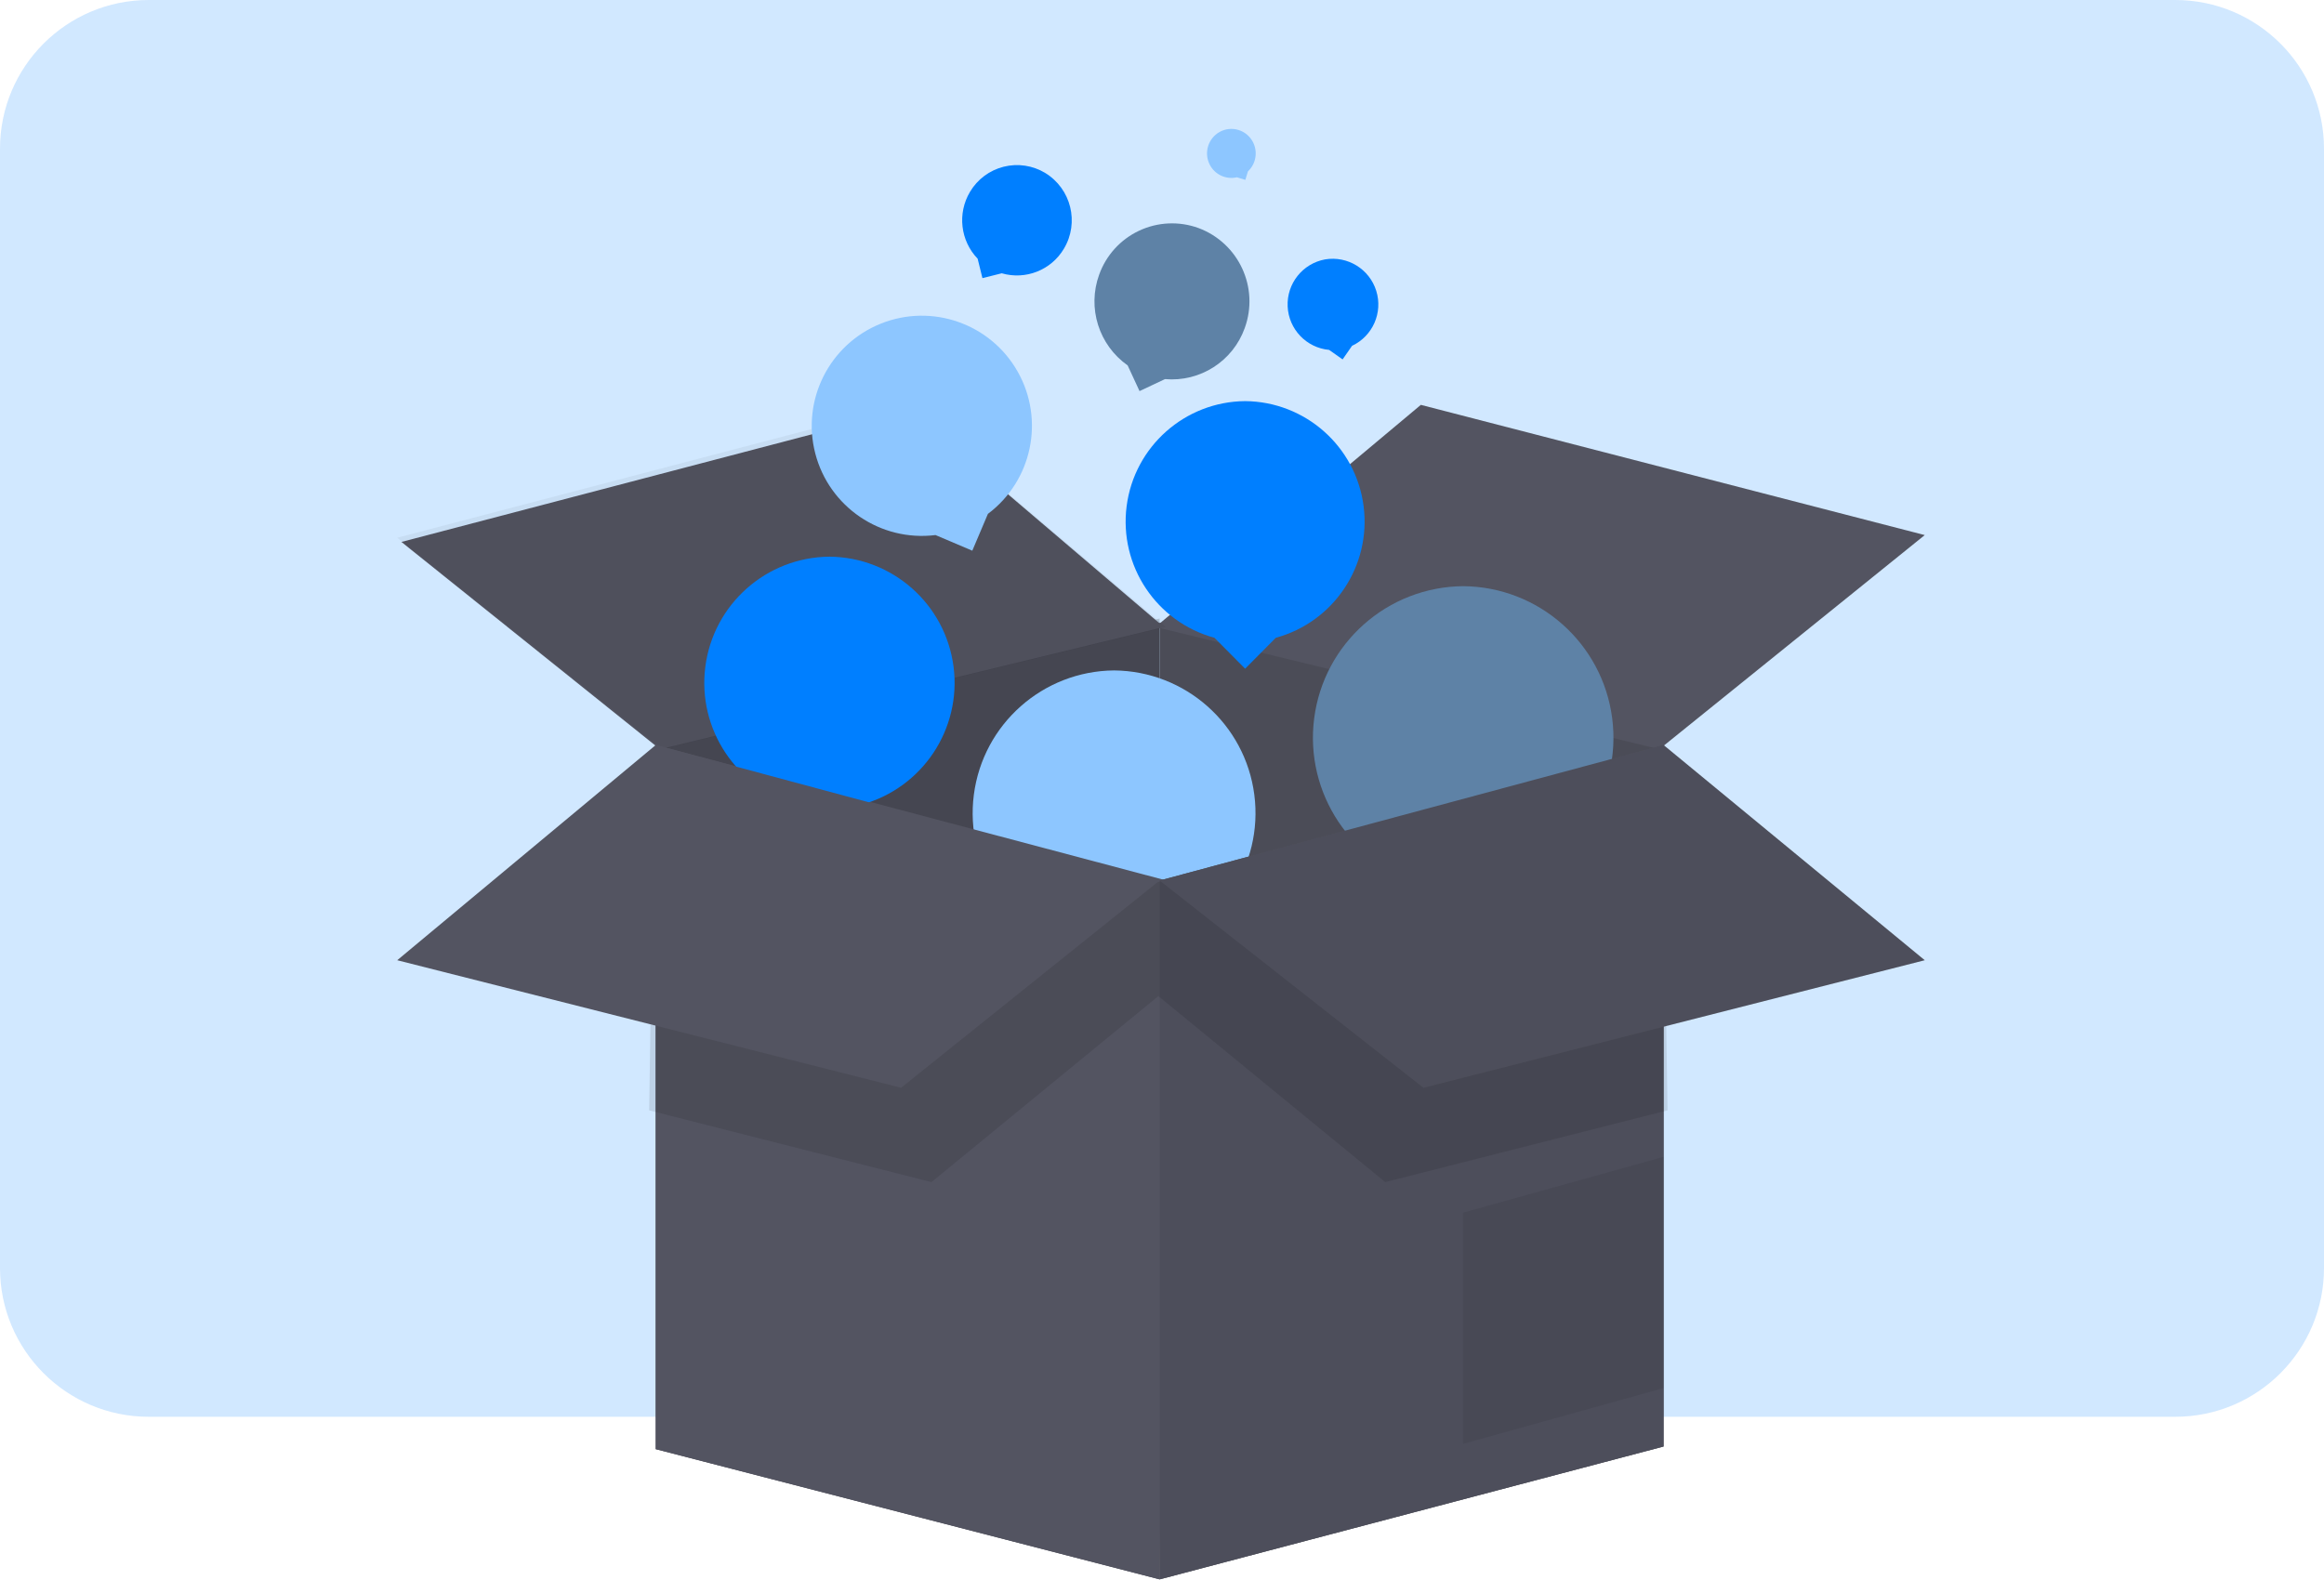
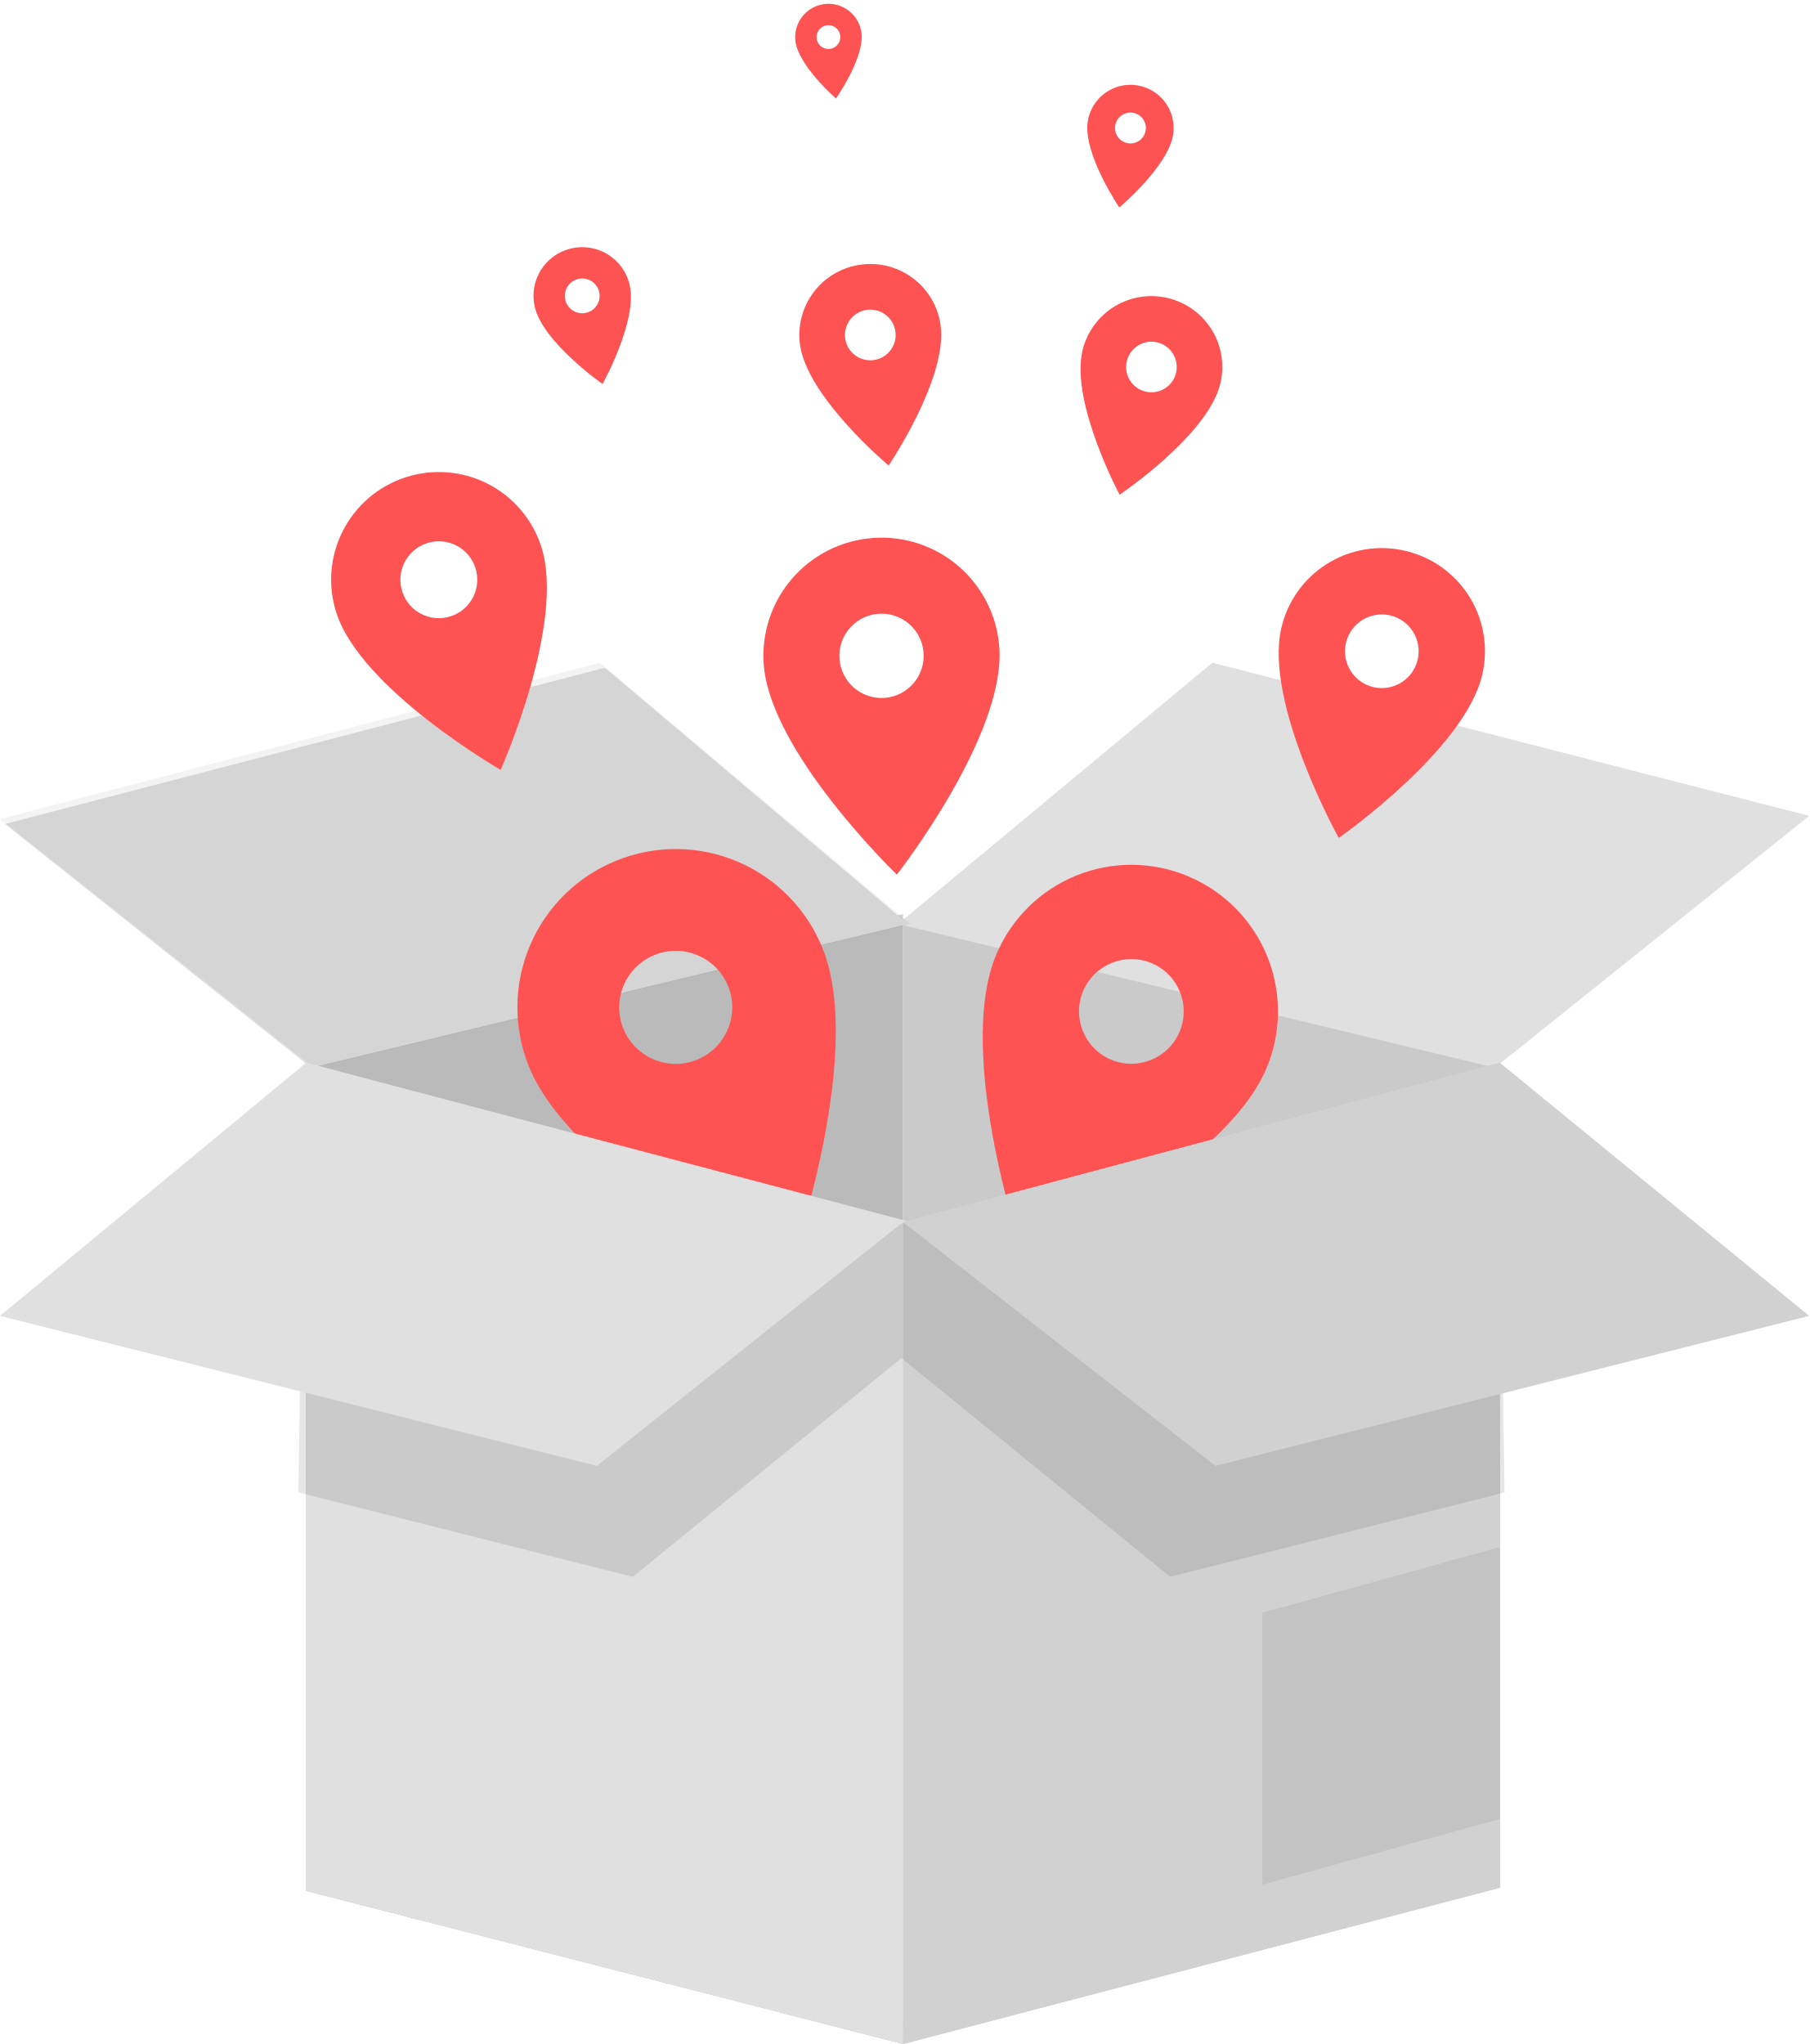
- <svg xmlns="http://www.w3.org/2000/svg" width="656" height="445.901" viewBox="0 0 656 445.901">
+ <svg xmlns="http://www.w3.org/2000/svg" width="330.6" height="373.472" viewBox="0 0 330.6 373.472">
  <defs>
    <style>
-             .cls-1{fill:none}.cls-2,.cls-9{fill:#007fff}.cls-2{opacity:.18}.cls-3{fill:#535461}.cls-4{opacity:.1}.cls-5{opacity:.17}.cls-6{opacity:.05}.cls-7{fill:#e0e0e0}.cls-8{clip-path:url(#clip-path)}.cls-10{clip-path:url(#clip-path-2)}.cls-11{fill:#8dc6ff}.cls-12{opacity:.07}.cls-13{clip-path:url(#clip-path-3)}.cls-14{clip-path:url(#clip-path-4)}.cls-15{fill:#5e82a6}.cls-16{clip-path:url(#clip-path-5)}.cls-17{clip-path:url(#clip-path-6)}.cls-18{clip-path:url(#clip-path-7)}.cls-19{clip-path:url(#clip-path-8)}.cls-20{clip-path:url(#clip-path-9)}
+             .cls-1{fill:#e0e0e0}.cls-2{opacity:.1}.cls-3{opacity:.17}.cls-4{opacity:.05}.cls-5{fill:#ff5252}.cls-6{opacity:.07}
        </style>
-     <clipPath id="clip-path">
-       <path d="M0 0h114.582v123.032H0z" class="cls-1" />
-     </clipPath>
-     <clipPath id="clip-path-2">
-       <path d="M0 0h135.64v145.643H0z" class="cls-1" />
-     </clipPath>
-     <clipPath id="clip-path-3">
-       <path d="M0 0h120.036v128.888H0z" class="cls-1" />
-     </clipPath>
-     <clipPath id="clip-path-4">
-       <path d="M0 0h144.118v154.746H0z" class="cls-1" />
-     </clipPath>
-     <clipPath id="clip-path-5">
-       <path d="M0 0h105.594v112.548H0z" class="cls-1" />
-     </clipPath>
-     <clipPath id="clip-path-6">
-       <path d="M0 0h74.307v79.787H0z" class="cls-1" />
-     </clipPath>
-     <clipPath id="clip-path-7">
-       <path d="M0 0h52.547v56.422H0z" class="cls-1" />
-     </clipPath>
-     <clipPath id="clip-path-8">
-       <path d="M0 0h43.491v46.698H0z" class="cls-1" />
-     </clipPath>
-     <clipPath id="clip-path-9">
-       <path d="M0 0h23.339v25.06H0z" class="cls-1" />
-     </clipPath>
  </defs>
-   <g id="Group_54" data-name="Group 54" transform="translate(-32 -472)">
-     <rect id="Rectangle_422" width="656" height="400" class="cls-2" data-name="Rectangle 422" rx="42" transform="translate(32 472)" />
-     <g id="Group_44" data-name="Group 44" transform="translate(140.268 464.455)">
-       <path id="Path_231" d="M511.119 340.053L368.88 305.54v270.079l142.239-37.509z" class="cls-3" data-name="Path 231" transform="translate(-149.811 -122.173)" />
-       <path id="Path_232" d="M511.119 340.053L368.88 305.54v270.079l142.239-37.509z" class="cls-4" data-name="Path 232" transform="translate(-149.811 -122.173)" />
-       <path id="Path_233" d="M128.83 340.053l142.233-34.513v270.079L128.83 538.856z" class="cls-3" data-name="Path 233" transform="translate(-51.994 -122.173)" />
-       <path id="Path_234" d="M128.83 338.053l142.233-34.513v271.273L128.83 538.05z" class="cls-5" data-name="Path 234" transform="translate(-51.994 -121.367)" />
-       <path id="Path_235" d="M366.88 265.19l74.912-62.71 142.239 36.763-74.912 60.457z" class="cls-3" data-name="Path 235" transform="translate(-148.996 -80.63)" />
-       <path id="Path_236" d="M7.66 241.989l72.98 58.52L222.873 266l-72.233-61.52z" class="cls-3" data-name="Path 236" transform="translate(-2.619 -81.436)" />
-       <path id="Path_237" d="M5.66 239.989L80.418 299.7l142.233-34.51-74.011-62.71z" class="cls-6" data-name="Path 237" transform="translate(-1.804 -80.63)" />
-       <rect id="Rectangle_407" width="53.925" height="1.755" class="cls-7" data-name="Rectangle 407" rx=".8" transform="translate(137.006 257.735)" />
-       <path id="Rectangle_413" d="M0 0h60.982v2.614H0z" class="cls-7" data-name="Rectangle 413" transform="translate(206.691 256.744)" />
-       <g id="pin" class="cls-8" transform="translate(185.904 97.05)">
-         <path id="pin-2" d="M36.723 2a34.009 34.009 0 0 0-8.655 66.821l8.655 8.726 8.655-8.726A34.009 34.009 0 0 0 36.723 2z" class="cls-9" data-name="pin" transform="translate(20.568 21.743)" />
+   <g id="Group_66" class="box" data-name="Group 66" transform="translate(-27.289 -99.977)">
+     <path id="Path_522" d="M456.92 378.938L347.86 352.67v205.555l109.06-28.548z" class="cls-1" data-name="Path 522" transform="translate(-155.556 -84.778)" />
+     <path id="Path_523" d="M456.92 378.938L347.86 352.67v205.555l109.06-28.548z" class="cls-2" data-name="Path 523" transform="translate(-155.556 -84.778)" />
+     <path id="Path_524" d="M135.99 378.938l109.06-26.268v205.555l-109.06-27.976z" class="cls-1" data-name="Path 524" transform="translate(-52.747 -84.778)" />
+     <path id="Path_525" d="M135.99 377.173l109.06-26.263v206.461l-109.06-27.976z" class="cls-3" data-name="Path 525" transform="translate(-52.747 -83.924)" />
+     <path id="Path_526" d="M346.09 309.443l57.441-47.733 109.055 27.982-57.436 46.013z" class="cls-1" data-name="Path 526" transform="translate(-154.697 -40.64)" />
+     <path id="Path_527" d="M29.05 292.028l55.959 44.536L194.064 310.3l-55.382-46.82z" class="cls-1" data-name="Path 527" transform="translate(-.854 -41.498)" />
+     <path id="Path_528" d="M27.29 290.263l57.317 45.442 109.06-26.263-56.751-47.732z" class="cls-4" data-name="Path 528" transform="translate(0 -40.64)" />
+     <g id="GroupMarkers" class="markers" data-name="Group 79" transform="translate(82.695 99.976)">
+       <g id="baseline-location_on-24px_1_" data-name="baseline-location_on-24px (1)" transform="rotate(-8 403.207 -611.145)">
+         <path id="Path_541" d="M12.969 0A12.96 12.96 0 0 0 0 12.969C0 22.7 12.969 37.055 12.969 37.055S25.938 22.7 25.938 12.969A12.96 12.96 0 0 0 12.969 0zm0 17.6a4.632 4.632 0 1 1 4.631-4.631 4.634 4.634 0 0 1-4.631 4.631z" class="cls-5" data-name="Path 541" />
      </g>
-       <path id="Rectangle_416" d="M0 0h19.245v2.614H0z" class="cls-9" data-name="Rectangle 416" transform="translate(228.099 267.416)" />
-       <g id="pin-3" class="cls-10" data-name="pin" transform="translate(138.39 168.721)">
-         <path id="pin-4" d="M42.92 2a40.259 40.259 0 0 0-10.246 79.1L42.92 91.43 53.166 81.1A40.26 40.26 0 0 0 42.92 2z" class="cls-11" data-name="pin" transform="translate(24.9 26.106)" />
+       <g id="baseline-location_on-24px_1_2" data-name="baseline-location_on-24px (1)" transform="rotate(14 -136.36 618.45)">
+         <path id="Path_541-2" d="M12.949 0A12.94 12.94 0 0 0 0 12.949C0 22.662 12.949 37 12.949 37S25.9 22.662 25.9 12.949A12.94 12.94 0 0 0 12.949 0zm0 17.574a4.625 4.625 0 1 1 4.625-4.625 4.627 4.627 0 0 1-4.625 4.625z" class="cls-5" data-name="Path 541" />
      </g>
-       <path id="Path_240" d="M128.83 363.36v198.8l142.233 36.763 1.92-197.305z" class="cls-3" data-name="Path 240" transform="translate(-51.994 -145.48)" />
-       <path id="Path_241" d="M511.119 561.417l-142.239 37.51V401.621l142.239-38.261z" class="cls-3" data-name="Path 241" transform="translate(-149.811 -145.48)" />
-       <path id="Path_242" d="M511.119 561.417l-142.239 37.51V401.621l142.239-38.261z" class="cls-12" data-name="Path 242" transform="translate(-149.811 -145.48)" />
-       <path id="Path_243" d="M513.42 573.928v65.265l56.6-15.752V558.17z" class="cls-12" data-name="Path 243" transform="translate(-208.709 -224.008)" />
-       <path id="Path_248" d="M125.69 468.29l79.681 20.253 64.045-52.515v-32.257L127.177 367.76z" class="cls-4" data-name="Path 248" transform="translate(-50.715 -147.254)" />
-       <g id="pin-5" class="cls-13" data-name="pin" transform="translate(65.84 139.836)">
-         <path id="pin-6" d="M38.328 2a35.628 35.628 0 0 0-9.068 70l9.067 9.141L47.4 72a35.628 35.628 0 0 0-9.072-70z" class="cls-9" data-name="pin" transform="translate(21.69 22.873)" />
+       <g id="baseline-location_on-24px_1_3" data-name="baseline-location_on-24px (1)" transform="matrix(.998 -.07 .07 .998 82.639 99.808)">
+         <path id="Path_541-3" d="M21.571 0A21.556 21.556 0 0 0 0 21.571C0 37.75 21.571 61.632 21.571 61.632S43.143 37.75 43.143 21.571A21.556 21.556 0 0 0 21.571 0zm0 29.275a7.7 7.7 0 1 1 7.7-7.7 7.707 7.707 0 0 1-7.7 7.7z" class="cls-5" data-name="Path 541" />
      </g>
-       <path id="Path_249" d="M511.986 468.29L432.3 488.543l-64.04-52.516v-32.256L510.5 367.76z" class="cls-4" data-name="Path 249" transform="translate(-149.559 -147.254)" />
-       <path id="Path_250" d="M78.64 363.36L5.66 424.124l142.233 36.011 72.98-58.514z" class="cls-3" data-name="Path 250" transform="translate(-1.804 -145.48)" />
-       <g id="pin-7" class="cls-14" data-name="pin" transform="translate(232.691 143.174)">
-         <path id="pin-8" d="M45.415 2a42.776 42.776 0 0 0-10.886 84.045L45.415 97.02 56.3 86.045A42.776 42.776 0 0 0 45.415 2z" class="cls-15" data-name="pin" transform="translate(26.644 27.863)" />
+       <g id="baseline-location_on-24px_1_4" data-name="baseline-location_on-24px (1)" transform="rotate(-13 228.132 -153.202)">
+         <path id="Path_541-4" d="M8.9 0A8.893 8.893 0 0 0 0 8.9c0 6.674 8.9 16.527 8.9 16.527s8.9-9.853 8.9-16.527A8.893 8.893 0 0 0 8.9 0zm0 12.078A3.178 3.178 0 1 1 12.078 8.9 3.179 3.179 0 0 1 8.9 12.078z" class="cls-5" data-name="Path 541" />
      </g>
-       <path id="Path_251" d="M511.119 363.36l73.726 60.764-141.492 36.011-74.473-58.514z" class="cls-3" data-name="Path 251" transform="translate(-149.811 -145.48)" />
-       <path id="Path_252" d="M511.119 363.36l73.726 60.764-141.492 36.011-74.473-58.514z" class="cls-12" data-name="Path 252" transform="translate(-149.811 -145.48)" />
-       <g id="pin-9" class="cls-16" data-name="pin" transform="rotate(-22 295.184 -164.743)">
-         <path id="pin-10" d="M34.077 2A31.085 31.085 0 0 0 26.1 63.127l7.977 7.982 7.977-7.982A31.085 31.085 0 0 0 34.077 2z" class="cls-11" data-name="pin" transform="translate(18.72 19.72)" />
+       <g id="baseline-location_on-24px_1_5" data-name="baseline-location_on-24px (1)" transform="rotate(-7 56.717 -728.487)">
+         <path id="Path_541-5" d="M6.082 0A6.078 6.078 0 0 0 0 6.082c0 4.562 6.082 11.3 6.082 11.3s6.082-6.734 6.082-11.3A6.078 6.078 0 0 0 6.082 0zm0 8.254a2.172 2.172 0 1 1 2.172-2.172 2.173 2.173 0 0 1-2.172 2.172z" class="cls-5" data-name="Path 541" />
      </g>
-       <g id="pin-11" class="cls-17" data-name="pin" transform="translate(184.553 55.05)">
-         <path id="pin-12" d="M21.836 0A21.835 21.835 0 0 0 0 21.976a22.121 22.121 0 0 0 16.32 21.307l5.631 5.667 5.6-5.64a21.86 21.86 0 0 0 16.22-21.23A22.086 22.086 0 0 0 21.836 0z" class="cls-15" data-name="pin" transform="rotate(20 -14.197 75.455)" />
+       <g id="baseline-location_on-24px_1_6" data-name="baseline-location_on-24px (1)" transform="rotate(8 -31.278 1040.075)">
+         <path id="Path_541-6" d="M7.892 0A7.887 7.887 0 0 0 0 7.892c0 5.92 7.892 14.658 7.892 14.658s7.892-8.738 7.892-14.657A7.887 7.887 0 0 0 7.892 0zm0 10.711a2.819 2.819 0 1 1 2.819-2.819 2.82 2.82 0 0 1-2.819 2.819z" class="cls-5" data-name="Path 541" />
      </g>
-       <g id="pin-13" class="cls-18" data-name="pin" transform="translate(151.63 43.01)">
-         <path id="pin-14" d="M15.445 0A15.408 15.408 0 0 0 0 15.51a15.667 15.667 0 0 0 11.567 15.061l3.99 4.007 3.965-3.978a15.414 15.414 0 0 0 11.469-14.989A15.652 15.652 0 0 0 15.445 0z" class="cls-9" data-name="pin" transform="rotate(31 1.195 42.172)" />
+       <g id="baseline-location_on-24px_1_7" data-name="baseline-location_on-24px (1)" transform="rotate(23 -299.29 411.882)">
+         <path id="Path_541-7" d="M26.783 0A26.764 26.764 0 0 0 0 26.783c0 20.087 26.783 49.74 26.783 49.74s26.783-29.653 26.783-49.74A26.764 26.764 0 0 0 26.783 0zm0 36.349a9.565 9.565 0 1 1 9.565-9.565 9.569 9.569 0 0 1-9.565 9.565z" class="cls-5" data-name="Path 541" />
      </g>
-       <g id="pin-15" class="cls-19" data-name="pin" transform="translate(246.487 71.555)">
-         <path id="pin-16" d="M12.819 0A12.91 12.91 0 0 0 9.5 25.361l3.282 3.307 3.29-3.315A12.9 12.9 0 0 0 12.819 0z" class="cls-9" data-name="pin" transform="rotate(-10.02 68.661 -32.2)" />
+       <g id="baseline-location_on-24px_1_8" data-name="baseline-location_on-24px (1)" transform="rotate(-18.01 294.365 46.68)">
+         <path id="Path_541-8" d="M19.672 0A19.658 19.658 0 0 0 0 19.672c0 14.754 19.672 36.534 19.672 36.534s19.672-21.78 19.672-36.534A19.658 19.658 0 0 0 19.672 0zm0 26.7a7.026 7.026 0 1 1 7.028-7.028 7.028 7.028 0 0 1-7.028 7.028z" class="cls-5" data-name="Path 541" />
      </g>
-       <g id="pin-17" class="cls-20" data-name="pin" transform="translate(228.002 39)">
-         <path id="pin-18" d="M6.9 0A6.948 6.948 0 0 0 0 6.934a6.851 6.851 0 0 0 5.094 6.66l1.76 1.769 1.771-1.78a6.956 6.956 0 0 0 5.135-6.691A6.847 6.847 0 0 0 6.9 0z" class="cls-11" data-name="pin" transform="rotate(-28 19.016 .499)" />
+       <g id="baseline-location_on-24px_1_9" data-name="baseline-location_on-24px (1)" transform="rotate(13 -331.532 851.172)">
+         <path id="Path_541-9" d="M18.846 0A18.832 18.832 0 0 0 0 18.846c0 14.135 18.846 35 18.846 35s18.846-20.866 18.846-35A18.832 18.832 0 0 0 18.846 0zm0 25.577a6.731 6.731 0 1 1 6.731-6.731 6.733 6.733 0 0 1-6.731 6.731z" class="cls-5" data-name="Path 541" />
+       </g>
+       <g id="baseline-location_on-24px_1_10" data-name="baseline-location_on-24px (1)" transform="rotate(-22 447.559 5.789)">
+         <path id="Path_541-10" d="M28.922 0A28.9 28.9 0 0 0 0 28.922c0 21.692 28.922 53.713 28.922 53.713s28.922-32.021 28.922-53.713A28.9 28.9 0 0 0 28.922 0zm0 39.252a10.329 10.329 0 1 1 10.33-10.33 10.333 10.333 0 0 1-10.33 10.33z" class="cls-5" data-name="Path 541" />
      </g>
    </g>
+     <path id="Path_529" d="M135.99 403.7v151.311l109.06 27.977 1.472-150.168z" class="cls-1" data-name="Path 529" transform="translate(-52.747 -109.54)" />
+     <path id="Path_530" d="M456.92 554.44l-109.06 28.548V432.819L456.92 403.7z" class="cls-1" data-name="Path 530" transform="translate(-155.556 -109.54)" />
+     <path id="Path_531" d="M456.92 554.44l-109.06 28.548V432.819L456.92 403.7z" class="cls-6" data-name="Path 531" transform="translate(-155.556 -109.54)" />
+     <path id="Path_532" d="M475.42 587.618V637.3l43.4-11.994V575.63z" class="cls-6" data-name="Path 532" transform="translate(-217.455 -192.969)" />
+     <path id="Path_533" d="M133.22 484.092l61.1 15.417 49.107-39.97v-24.554L134.363 407.58z" class="cls-2" data-name="Path 533" transform="translate(-51.402 -111.423)" />
+     <path id="Path_534" d="M457.508 484.092l-61.1 15.417-49.1-39.97v-24.554l109.057-27.405z" class="cls-2" data-name="Path 534" transform="translate(-155.289 -111.423)" />
+     <path id="Path_536" d="M83.243 403.7L27.29 449.95l109.055 27.405 55.955-44.536z" class="cls-1" data-name="Path 536" transform="translate(0 -109.54)" />
+     <path id="Path_538" d="M456.92 403.7l56.525 46.25-108.489 27.406-57.1-44.536z" class="cls-1" data-name="Path 538" transform="translate(-155.556 -109.54)" />
+     <path id="Path_539" d="M456.92 403.7l56.525 46.25-108.489 27.406-57.1-44.536z" class="cls-6" data-name="Path 539" transform="translate(-155.556 -109.54)" />
  </g>
</svg>
